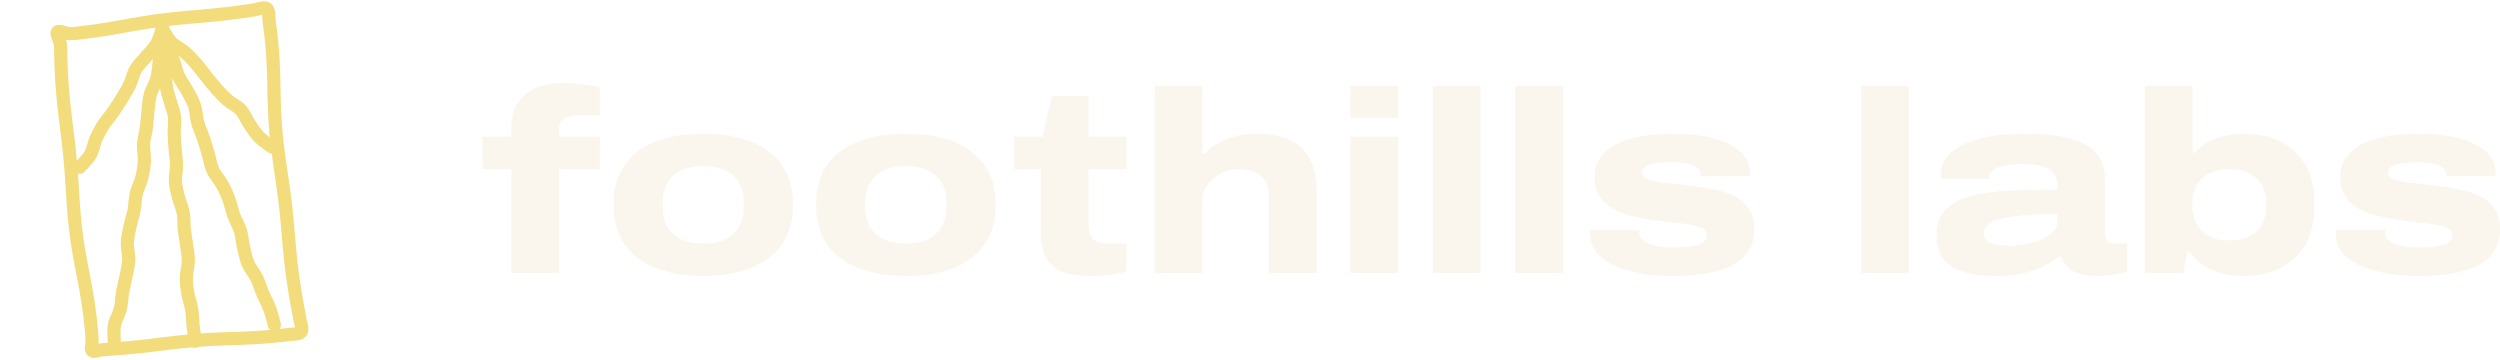
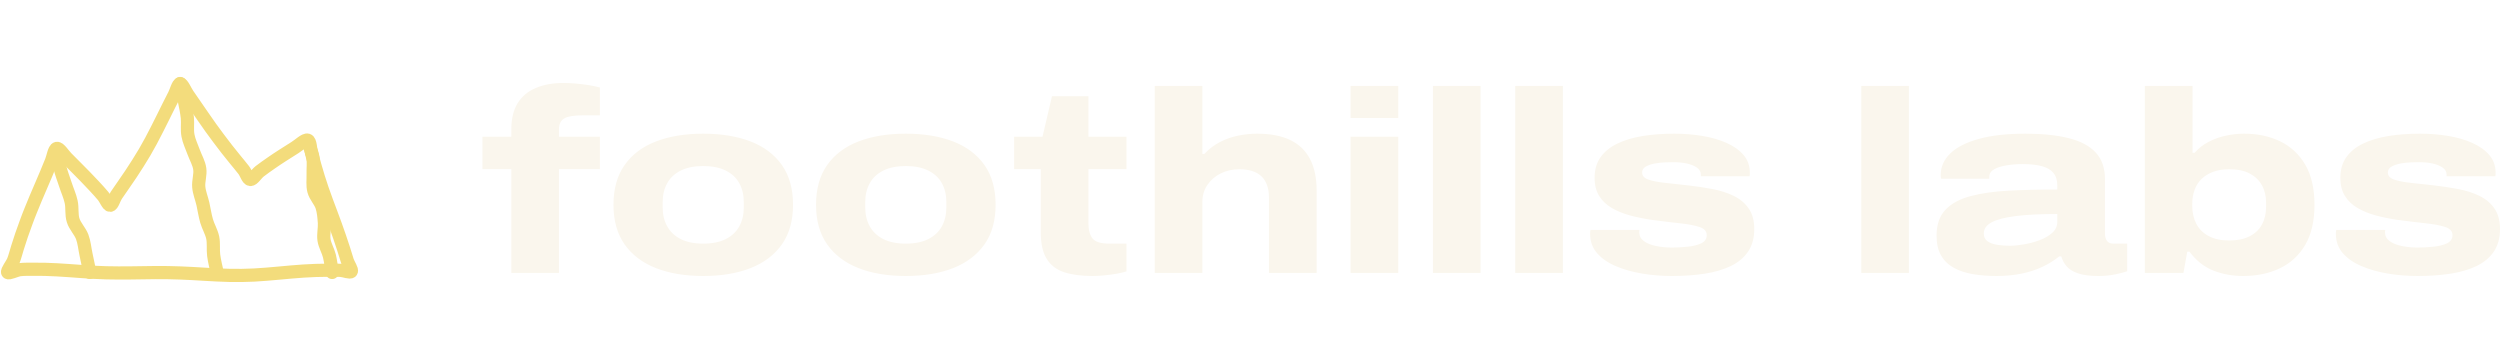
<svg xmlns="http://www.w3.org/2000/svg" viewBox="0 0 445.66 64" width="445.66" height="64" role="img" aria-label="Foothills Labs">
  <g transform="translate(0 0)">
    <g fill="none" stroke="#F3DC7C" stroke-width="2.35" stroke-linecap="round" stroke-linejoin="round">
-       <path d="M 10.23 5.69 C 10.52 5.38 11.73 5.98 12.47 6 C 13.21 6.02 13.93 5.88 14.66 5.8 C 15.38 5.72 16.11 5.63 16.84 5.53 C 17.56 5.43 18.28 5.32 19.01 5.2 C 19.73 5.08 20.45 4.95 21.18 4.83 C 21.9 4.7 22.62 4.57 23.34 4.44 C 24.06 4.32 24.79 4.19 25.51 4.07 C 26.23 3.96 26.96 3.85 27.68 3.74 C 28.41 3.64 29.13 3.55 29.86 3.46 C 30.59 3.38 31.32 3.3 32.04 3.23 C 32.77 3.16 33.5 3.09 34.23 3.03 C 34.96 2.96 35.69 2.9 36.42 2.84 C 37.15 2.77 37.87 2.7 38.6 2.63 C 39.33 2.55 40.06 2.47 40.78 2.39 C 41.51 2.3 42.24 2.21 42.96 2.11 C 43.69 2.01 44.37 1.89 45.14 1.79 C 45.9 1.69 47.08 1.18 47.55 1.53 C 48.03 1.89 47.87 3.18 47.99 3.94 C 48.11 4.71 48.19 5.4 48.28 6.13 C 48.36 6.86 48.44 7.6 48.5 8.33 C 48.57 9.06 48.62 9.8 48.66 10.53 C 48.71 11.27 48.74 12.01 48.76 12.74 C 48.79 13.48 48.8 14.22 48.82 14.96 C 48.84 15.69 48.85 16.43 48.86 17.17 C 48.88 17.91 48.9 18.65 48.93 19.38 C 48.96 20.12 48.99 20.86 49.04 21.59 C 49.08 22.33 49.14 23.06 49.21 23.8 C 49.27 24.53 49.35 25.26 49.44 25.99 C 49.53 26.72 49.63 27.45 49.73 28.18 C 49.83 28.91 49.94 29.64 50.04 30.37 C 50.15 31.1 50.26 31.83 50.36 32.56 C 50.47 33.28 50.57 34.01 50.66 34.74 C 50.76 35.47 50.85 36.2 50.93 36.94 C 51.01 37.67 51.08 38.4 51.15 39.13 C 51.22 39.87 51.29 40.6 51.35 41.33 C 51.42 42.06 51.47 42.8 51.54 43.53 C 51.61 44.27 51.67 45 51.75 45.73 C 51.82 46.46 51.9 47.19 51.99 47.92 C 52.08 48.66 52.18 49.39 52.29 50.11 C 52.39 50.84 52.51 51.57 52.63 52.3 C 52.75 53.03 52.89 53.75 53.01 54.48 C 53.14 55.2 53.3 55.88 53.41 56.66 C 53.52 57.44 54.05 58.66 53.69 59.16 C 53.32 59.66 51.99 59.53 51.22 59.65 C 50.44 59.78 49.77 59.84 49.04 59.91 C 48.31 59.99 47.58 60.05 46.85 60.1 C 46.12 60.16 45.39 60.19 44.66 60.23 C 43.93 60.27 43.19 60.29 42.46 60.32 C 41.73 60.34 40.99 60.36 40.26 60.39 C 39.53 60.42 38.79 60.44 38.06 60.48 C 37.33 60.52 36.6 60.56 35.87 60.61 C 35.14 60.66 34.41 60.72 33.68 60.79 C 32.95 60.85 32.22 60.93 31.5 61.01 C 30.77 61.09 30.04 61.18 29.32 61.27 C 28.59 61.36 27.86 61.45 27.14 61.54 C 26.41 61.62 25.68 61.71 24.96 61.79 C 24.23 61.86 23.5 61.94 22.77 62.01 C 22.04 62.07 21.31 62.13 20.58 62.18 C 19.85 62.24 19.08 62.27 18.39 62.33 C 17.7 62.38 16.77 62.82 16.44 62.53 C 16.11 62.23 16.45 61.24 16.42 60.54 C 16.39 59.85 16.31 59.08 16.24 58.34 C 16.17 57.61 16.1 56.88 16.01 56.15 C 15.92 55.42 15.82 54.69 15.71 53.96 C 15.6 53.23 15.47 52.5 15.34 51.78 C 15.22 51.05 15.08 50.33 14.94 49.6 C 14.8 48.87 14.66 48.15 14.52 47.42 C 14.39 46.7 14.25 45.97 14.12 45.24 C 14 44.52 13.88 43.79 13.77 43.06 C 13.66 42.33 13.57 41.6 13.48 40.87 C 13.39 40.14 13.32 39.41 13.25 38.68 C 13.19 37.94 13.13 37.21 13.08 36.47 C 13.02 35.74 12.98 35 12.93 34.27 C 12.88 33.53 12.84 32.8 12.79 32.06 C 12.74 31.33 12.69 30.59 12.63 29.86 C 12.57 29.13 12.5 28.39 12.43 27.66 C 12.36 26.93 12.28 26.2 12.2 25.47 C 12.11 24.73 12.02 24 11.93 23.27 C 11.84 22.54 11.75 21.81 11.66 21.08 C 11.57 20.35 11.48 19.62 11.4 18.89 C 11.33 18.16 11.25 17.42 11.19 16.69 C 11.12 15.96 11.07 15.22 11.02 14.49 C 10.97 13.75 10.94 13.02 10.91 12.28 C 10.87 11.54 10.85 10.81 10.83 10.07 C 10.8 9.33 10.86 8.59 10.76 7.85 C 10.66 7.13 9.95 6 10.23 5.69 Z" />
-       <path d="M 28.79 3.74 C 28.82 4.22 28.95 5.65 29.01 6.6 C 29.06 7.56 29.03 8.52 29.12 9.48 C 29.2 10.43 29.45 11.37 29.54 12.32 C 29.62 13.27 29.48 14.25 29.61 15.2 C 29.74 16.15 30.07 17.07 30.32 18.01 C 30.57 18.95 30.99 19.86 31.11 20.81 C 31.24 21.76 31.03 22.75 31.05 23.71 C 31.07 24.67 31.15 25.62 31.22 26.57 C 31.29 27.53 31.46 28.47 31.47 29.44 C 31.48 30.4 31.21 31.39 31.27 32.34 C 31.33 33.3 31.59 34.23 31.82 35.17 C 32.05 36.11 32.5 37.02 32.67 37.97 C 32.85 38.91 32.75 39.88 32.85 40.83 C 32.95 41.79 33.14 42.73 33.26 43.68 C 33.38 44.63 33.58 45.57 33.57 46.53 C 33.56 47.49 33.22 48.49 33.21 49.46 C 33.19 50.42 33.32 51.37 33.48 52.31 C 33.65 53.26 34.02 54.18 34.17 55.13 C 34.33 56.07 34.31 57.04 34.41 57.99 C 34.52 58.94 34.73 60.36 34.79 60.83" />
-       <path d="M 28.94 5.17 C 28.76 5.62 28.37 7.06 27.89 7.88 C 27.4 8.71 26.66 9.38 26.04 10.12 C 25.42 10.87 24.68 11.54 24.19 12.36 C 23.71 13.19 23.55 14.21 23.13 15.07 C 22.72 15.94 22.2 16.75 21.71 17.57 C 21.21 18.39 20.7 19.19 20.15 19.98 C 19.6 20.77 18.93 21.48 18.42 22.29 C 17.9 23.1 17.46 23.94 17.07 24.83 C 16.69 25.71 16.58 26.76 16.1 27.59 C 15.63 28.42 14.52 29.44 14.21 29.81" />
-       <path d="M 28.94 5.17 C 29.21 5.57 29.89 6.89 30.56 7.58 C 31.23 8.27 32.21 8.66 32.94 9.29 C 33.67 9.92 34.31 10.63 34.94 11.34 C 35.57 12.06 36.13 12.85 36.74 13.59 C 37.34 14.34 37.92 15.1 38.56 15.81 C 39.2 16.53 39.86 17.23 40.58 17.86 C 41.31 18.49 42.28 18.89 42.93 19.6 C 43.57 20.31 43.91 21.29 44.46 22.1 C 45 22.9 45.51 23.73 46.18 24.41 C 46.85 25.1 48.08 25.91 48.47 26.2" />
-       <path d="M 28.94 5.17 C 28.87 5.66 28.65 7.13 28.56 8.11 C 28.46 9.1 28.47 10.1 28.37 11.09 C 28.27 12.07 28.21 13.06 27.95 14.02 C 27.69 14.99 27.06 15.89 26.8 16.85 C 26.54 17.81 26.5 18.81 26.38 19.79 C 26.27 20.77 26.23 21.77 26.1 22.75 C 25.97 23.73 25.65 24.68 25.59 25.67 C 25.53 26.67 25.79 27.71 25.74 28.7 C 25.69 29.69 25.53 30.67 25.29 31.63 C 25.05 32.6 24.53 33.52 24.3 34.49 C 24.07 35.45 24.09 36.45 23.91 37.43 C 23.72 38.4 23.39 39.35 23.19 40.32 C 22.99 41.29 22.74 42.25 22.7 43.25 C 22.66 44.24 22.99 45.3 22.95 46.29 C 22.91 47.28 22.65 48.25 22.47 49.22 C 22.28 50.19 22.02 51.15 21.85 52.13 C 21.68 53.1 21.69 54.1 21.45 55.07 C 21.21 56.03 20.59 56.94 20.41 57.91 C 20.22 58.88 20.37 60.41 20.36 60.91" />
-       <path d="M 28.94 5.17 C 29.06 5.65 29.33 7.13 29.66 8.07 C 29.99 9 30.55 9.85 30.91 10.77 C 31.27 11.69 31.42 12.69 31.83 13.59 C 32.24 14.5 32.9 15.31 33.37 16.18 C 33.85 17.06 34.37 17.92 34.68 18.86 C 34.99 19.8 34.97 20.87 35.23 21.83 C 35.49 22.79 35.94 23.67 36.25 24.61 C 36.57 25.55 36.85 26.51 37.13 27.46 C 37.41 28.41 37.53 29.42 37.94 30.32 C 38.35 31.23 39.12 31.99 39.6 32.87 C 40.08 33.74 40.48 34.65 40.83 35.58 C 41.17 36.5 41.34 37.5 41.68 38.43 C 42.02 39.36 42.57 40.21 42.86 41.15 C 43.15 42.1 43.2 43.14 43.42 44.12 C 43.65 45.09 43.83 46.08 44.22 46.99 C 44.61 47.9 45.33 48.68 45.77 49.57 C 46.21 50.47 46.47 51.43 46.85 52.34 C 47.24 53.25 47.74 54.12 48.08 55.05 C 48.43 55.98 48.77 57.43 48.91 57.91" />
+       <path d="M 1.37 48.57 C 1.17 48.3 2.11 47.17 2.4 46.44 C 2.69 45.7 2.87 44.92 3.11 44.17 C 3.35 43.42 3.59 42.66 3.84 41.92 C 4.1 41.17 4.36 40.43 4.64 39.69 C 4.91 38.95 5.19 38.21 5.49 37.48 C 5.78 36.75 6.09 36.02 6.39 35.29 C 6.7 34.57 7.01 33.84 7.32 33.12 C 7.63 32.39 7.94 31.67 8.25 30.94 C 8.55 30.21 8.83 29.5 9.15 28.75 C 9.46 28 9.66 26.55 10.12 26.45 C 10.58 26.35 11.33 27.6 11.9 28.16 C 12.47 28.72 13 29.26 13.55 29.82 C 14.1 30.37 14.65 30.92 15.19 31.48 C 15.73 32.03 16.27 32.59 16.79 33.16 C 17.32 33.74 17.88 34.33 18.35 34.9 C 18.83 35.47 19.25 36.62 19.64 36.6 C 20.04 36.59 20.33 35.43 20.73 34.82 C 21.13 34.21 21.6 33.55 22.04 32.92 C 22.47 32.29 22.91 31.66 23.34 31.02 C 23.76 30.38 24.18 29.74 24.59 29.09 C 25 28.45 25.4 27.79 25.79 27.13 C 26.17 26.47 26.55 25.8 26.91 25.13 C 27.27 24.46 27.63 23.78 27.97 23.09 C 28.32 22.41 28.66 21.72 29 21.04 C 29.34 20.35 29.68 19.66 30.02 18.98 C 30.36 18.29 30.71 17.61 31.06 16.93 C 31.41 16.26 31.72 14.94 32.12 14.92 C 32.52 14.91 33.03 16.21 33.48 16.86 C 33.94 17.51 34.39 18.17 34.84 18.83 C 35.3 19.48 35.74 20.14 36.2 20.8 C 36.65 21.45 37.11 22.11 37.57 22.76 C 38.04 23.4 38.51 24.05 38.99 24.69 C 39.46 25.32 39.95 25.96 40.44 26.59 C 40.94 27.22 41.44 27.84 41.94 28.46 C 42.44 29.08 43 29.73 43.45 30.32 C 43.9 30.91 44.16 31.96 44.63 32 C 45.1 32.04 45.67 31.03 46.29 30.54 C 46.91 30.06 47.64 29.55 48.33 29.07 C 49.02 28.59 49.72 28.12 50.43 27.67 C 51.13 27.21 51.82 26.77 52.56 26.32 C 53.3 25.87 54.36 24.82 54.85 24.98 C 55.35 25.14 55.32 26.53 55.53 27.28 C 55.74 28.02 55.91 28.73 56.12 29.46 C 56.32 30.18 56.53 30.9 56.76 31.62 C 56.98 32.33 57.22 33.05 57.46 33.76 C 57.71 34.47 57.96 35.17 58.22 35.88 C 58.48 36.58 58.75 37.29 59.01 37.99 C 59.27 38.69 59.53 39.4 59.79 40.1 C 60.04 40.81 60.3 41.52 60.54 42.23 C 60.78 42.94 61.02 43.65 61.25 44.36 C 61.48 45.08 61.7 45.84 61.92 46.51 C 62.15 47.19 62.83 48.12 62.62 48.4 C 62.41 48.68 61.36 48.23 60.67 48.19 C 59.98 48.16 59.21 48.16 58.48 48.17 C 57.74 48.17 57.01 48.18 56.28 48.21 C 55.55 48.23 54.81 48.27 54.08 48.32 C 53.35 48.36 52.62 48.43 51.89 48.49 C 51.15 48.55 50.42 48.62 49.69 48.69 C 48.96 48.75 48.23 48.82 47.49 48.88 C 46.76 48.94 46.03 48.99 45.3 49.03 C 44.56 49.06 43.83 49.09 43.1 49.1 C 42.37 49.11 41.64 49.1 40.9 49.09 C 40.17 49.07 39.44 49.04 38.71 49.01 C 37.98 48.98 37.24 48.93 36.51 48.89 C 35.78 48.85 35.05 48.8 34.31 48.76 C 33.58 48.72 32.85 48.68 32.12 48.66 C 31.39 48.63 30.65 48.61 29.92 48.6 C 29.19 48.59 28.46 48.59 27.73 48.59 C 26.99 48.6 26.26 48.61 25.53 48.62 C 24.8 48.63 24.06 48.65 23.33 48.65 C 22.6 48.66 21.87 48.67 21.14 48.66 C 20.4 48.66 19.67 48.65 18.94 48.63 C 18.21 48.61 17.48 48.57 16.74 48.54 C 16.01 48.5 15.28 48.45 14.55 48.4 C 13.81 48.35 13.08 48.29 12.35 48.24 C 11.62 48.19 10.89 48.14 10.15 48.1 C 9.42 48.06 8.69 48.03 7.96 48.01 C 7.23 48 6.49 47.99 5.76 48 C 5.03 48.01 4.3 47.98 3.56 48.07 C 2.83 48.17 1.56 48.84 1.37 48.57 Z" />
+       <path d="M 10.15 26.61 C 10.24 27.14 10.43 28.77 10.68 29.83 C 10.93 30.88 11.33 31.89 11.67 32.93 C 12 33.96 12.47 34.95 12.69 36.01 C 12.92 37.07 12.71 38.25 13.04 39.28 C 13.36 40.32 14.26 41.19 14.65 42.21 C 15.03 43.23 15.11 44.33 15.34 45.39 C 15.56 46.45 15.9 48.04 16.01 48.57" />
+       <path d="M 32.12 14.89 C 32.24 15.4 32.65 16.91 32.86 17.93 C 33.07 18.94 33.29 19.96 33.4 21 C 33.5 22.04 33.31 23.13 33.51 24.16 C 33.69 25.18 34.18 26.14 34.53 27.13 C 34.89 28.12 35.47 29.07 35.61 30.1 C 35.76 31.13 35.34 32.28 35.43 33.32 C 35.52 34.36 35.94 35.34 36.17 36.35 C 36.4 37.37 36.54 38.4 36.83 39.4 C 37.12 40.4 37.71 41.35 37.92 42.37 C 38.13 43.39 37.96 44.48 38.09 45.51 C 38.22 46.55 38.6 48.06 38.71 48.57" />
+       <path d="M 54.81 25.14 C 54.97 25.62 55.6 27.02 55.77 27.99 C 55.94 28.97 55.79 30.01 55.82 31.02 C 55.85 32.02 55.69 33.06 55.95 34.02 C 56.2 34.99 57.06 35.84 57.38 36.79 C 57.69 37.74 57.76 38.74 57.83 39.73 C 57.89 40.73 57.61 41.8 57.76 42.78 C 57.91 43.76 58.48 44.67 58.72 45.63 C 58.96 46.6 59.13 48.08 59.21 48.57" />
    </g>
  </g>
  <g fill="#FAF6ED" transform="translate(85.51 48.65)">
    <path d="M5.64 0V-18.5H0.49V-24.27H5.64V-25.58Q5.64 -28.43 6.77 -30.26Q7.91 -32.09 10.01 -32.97Q12.11 -33.86 14.93 -33.86Q15.92 -33.86 17.1 -33.76Q18.28 -33.65 19.41 -33.48Q20.54 -33.3 21.43 -33.05V-28.09H18.4Q15.98 -28.09 15.06 -27.53Q14.13 -26.97 14.13 -25.57V-24.27H21.43V-18.5H14.13V0Z M39.85 0.55Q35.01 0.55 31.41 -0.86Q27.81 -2.28 25.83 -5.09Q23.85 -7.91 23.85 -12.14Q23.85 -16.4 25.83 -19.22Q27.81 -22.04 31.41 -23.43Q35.01 -24.82 39.85 -24.82Q44.7 -24.82 48.3 -23.43Q51.89 -22.04 53.88 -19.22Q55.86 -16.4 55.86 -12.14Q55.86 -7.91 53.88 -5.09Q51.89 -2.28 48.3 -0.86Q44.7 0.55 39.85 0.55ZM39.85 -5.22Q42.25 -5.22 43.87 -6.03Q45.48 -6.85 46.28 -8.3Q47.08 -9.76 47.08 -11.68V-12.6Q47.08 -14.55 46.28 -15.99Q45.48 -17.44 43.87 -18.24Q42.25 -19.05 39.85 -19.05Q37.45 -19.05 35.84 -18.24Q34.23 -17.44 33.43 -15.99Q32.62 -14.55 32.62 -12.6V-11.68Q32.62 -9.76 33.43 -8.3Q34.23 -6.85 35.84 -6.03Q37.45 -5.22 39.85 -5.22Z M75.96 0.55Q71.12 0.55 67.52 -0.86Q63.92 -2.28 61.94 -5.09Q59.96 -7.91 59.96 -12.14Q59.96 -16.4 61.94 -19.22Q63.92 -22.04 67.52 -23.43Q71.12 -24.82 75.96 -24.82Q80.81 -24.82 84.41 -23.43Q88 -22.04 89.99 -19.22Q91.97 -16.4 91.97 -12.14Q91.97 -7.91 89.99 -5.09Q88 -2.28 84.41 -0.86Q80.81 0.55 75.96 0.55ZM75.96 -5.22Q78.36 -5.22 79.98 -6.03Q81.59 -6.85 82.39 -8.3Q83.19 -9.76 83.19 -11.68V-12.6Q83.19 -14.55 82.39 -15.99Q81.59 -17.44 79.98 -18.24Q78.36 -19.05 75.96 -19.05Q73.56 -19.05 71.95 -18.24Q70.34 -17.44 69.54 -15.99Q68.73 -14.55 68.73 -12.6V-11.68Q68.73 -9.76 69.54 -8.3Q70.34 -6.85 71.95 -6.03Q73.56 -5.22 75.96 -5.22Z M109.24 0.55Q106.22 0.55 104.17 -0.13Q102.11 -0.82 101.07 -2.52Q100.02 -4.22 100.02 -7.26V-18.5H95.27V-24.27H100.33L102.02 -31.5H108.52V-24.27H115.3V-18.5H108.52V-8.82Q108.52 -7.07 109.25 -6.14Q109.98 -5.22 112.27 -5.22H115.3V-0.28Q114.65 -0.05 113.53 0.15Q112.4 0.34 111.24 0.45Q110.07 0.55 109.24 0.55Z M120.34 0V-33.33H128.83V-21.21H129.18Q130.44 -22.55 131.98 -23.34Q133.51 -24.13 135.21 -24.47Q136.91 -24.82 138.59 -24.82Q142.12 -24.82 144.47 -23.7Q146.82 -22.58 148.01 -20.32Q149.2 -18.05 149.2 -14.65V0H140.7V-13.47Q140.7 -14.71 140.35 -15.66Q140 -16.62 139.34 -17.24Q138.67 -17.86 137.69 -18.17Q136.71 -18.48 135.43 -18.48Q133.61 -18.48 132.11 -17.74Q130.62 -17 129.73 -15.69Q128.83 -14.38 128.83 -12.66V0Z M155.25 -27.62V-33.33H163.75V-27.62ZM155.25 0V-24.27H163.75V0Z M169.93 0V-33.33H178.42V0Z M184.6 0V-33.33H193.1V0Z M212.53 0.55Q209.81 0.55 207.21 0.12Q204.61 -0.32 202.53 -1.21Q200.44 -2.09 199.19 -3.52Q197.95 -4.95 197.95 -6.96Q197.95 -7.14 197.96 -7.31Q197.97 -7.48 198.02 -7.66H206.75Q206.73 -7.54 206.72 -7.42Q206.71 -7.29 206.71 -7.2Q206.73 -6.25 207.55 -5.66Q208.36 -5.07 209.69 -4.8Q211.01 -4.52 212.55 -4.52Q213.87 -4.52 215.32 -4.67Q216.76 -4.81 217.75 -5.27Q218.74 -5.74 218.74 -6.74Q218.74 -7.76 217.43 -8.19Q216.13 -8.62 213.92 -8.85Q211.72 -9.09 208.98 -9.45Q206.92 -9.75 205.08 -10.24Q203.25 -10.74 201.82 -11.57Q200.39 -12.4 199.57 -13.71Q198.75 -15.03 198.75 -16.94Q198.75 -19.15 199.83 -20.65Q200.91 -22.15 202.84 -23.07Q204.77 -23.99 207.35 -24.41Q209.93 -24.82 212.92 -24.82Q215.54 -24.82 217.96 -24.42Q220.38 -24.02 222.28 -23.17Q224.19 -22.32 225.31 -21.01Q226.42 -19.7 226.42 -17.89Q226.42 -17.73 226.42 -17.55Q226.42 -17.36 226.38 -17.23H217.69V-17.51Q217.69 -18.3 216.98 -18.78Q216.26 -19.27 215.16 -19.51Q214.06 -19.74 212.83 -19.74Q212.35 -19.74 211.42 -19.71Q210.49 -19.68 209.52 -19.51Q208.56 -19.34 207.89 -18.96Q207.22 -18.59 207.22 -17.89Q207.22 -17.02 208.36 -16.63Q209.49 -16.24 211.34 -16.05Q213.19 -15.86 215.36 -15.61Q217.58 -15.36 219.71 -14.96Q221.84 -14.56 223.53 -13.74Q225.22 -12.92 226.21 -11.5Q227.21 -10.08 227.21 -7.8Q227.21 -5.42 226.11 -3.8Q225.02 -2.19 223.04 -1.23Q221.07 -0.28 218.38 0.14Q215.7 0.55 212.53 0.55Z M246.29 0V-33.33H254.78V0Z M270.39 0.55Q268.13 0.55 266.18 0.22Q264.23 -0.11 262.77 -0.92Q261.32 -1.72 260.51 -3.12Q259.71 -4.51 259.71 -6.65Q259.71 -9.57 261.28 -11.24Q262.85 -12.91 265.74 -13.68Q268.64 -14.46 272.57 -14.66Q276.5 -14.87 281.23 -14.87V-15.61Q281.23 -17 280.53 -17.83Q279.84 -18.67 278.47 -19.03Q277.11 -19.4 275.06 -19.4Q273.59 -19.4 272.23 -19.18Q270.86 -18.97 269.99 -18.48Q269.11 -17.99 269.11 -17.14V-16.79H260.52Q260.47 -16.97 260.46 -17.12Q260.45 -17.26 260.45 -17.47Q260.45 -19.63 262.15 -21.29Q263.85 -22.95 267.21 -23.88Q270.57 -24.82 275.52 -24.82Q280.09 -24.82 283.27 -24.02Q286.44 -23.23 288.08 -21.46Q289.73 -19.69 289.73 -16.71V-7.01Q289.73 -6.21 290.08 -5.72Q290.44 -5.22 291.24 -5.22H293.69V-0.3Q293.03 -0.05 291.61 0.25Q290.19 0.55 288.57 0.55Q286.29 0.55 284.93 0.08Q283.56 -0.39 282.89 -1.18Q282.22 -1.98 281.94 -2.94H281.57Q280.26 -1.87 278.55 -1.07Q276.85 -0.27 274.8 0.14Q272.76 0.55 270.39 0.55ZM272.78 -4.84Q273.82 -4.84 275.24 -5.08Q276.66 -5.31 278.04 -5.82Q279.42 -6.33 280.32 -7.14Q281.23 -7.94 281.23 -9.11V-10.5Q276.7 -10.5 273.8 -10.13Q270.89 -9.76 269.51 -9.01Q268.13 -8.26 268.13 -7.04Q268.13 -6.1 268.81 -5.63Q269.49 -5.16 270.57 -5Q271.64 -4.84 272.78 -4.84Z M314.34 0.55Q311.54 0.55 309.07 -0.41Q306.59 -1.38 304.79 -3.79H304.4L303.72 0H296.84V-33.33H305.34V-21.41H305.71Q306.75 -22.61 308.2 -23.36Q309.65 -24.12 311.3 -24.47Q312.94 -24.82 314.53 -24.82Q318.14 -24.82 320.97 -23.45Q323.8 -22.08 325.44 -19.28Q327.08 -16.47 327.08 -12.12Q327.08 -7.82 325.43 -5Q323.77 -2.18 320.9 -0.82Q318.03 0.55 314.34 0.55ZM311.88 -5.78Q314.05 -5.78 315.51 -6.53Q316.98 -7.27 317.71 -8.62Q318.45 -9.97 318.45 -11.75V-12.52Q318.45 -14.3 317.71 -15.62Q316.98 -16.95 315.53 -17.72Q314.09 -18.48 311.92 -18.48Q310.27 -18.48 309.04 -18.03Q307.8 -17.57 306.96 -16.76Q306.12 -15.95 305.71 -14.81Q305.29 -13.68 305.29 -12.28V-11.96Q305.29 -10.14 306.02 -8.74Q306.76 -7.34 308.23 -6.56Q309.71 -5.78 311.88 -5.78Z M345.47 0.55Q342.75 0.55 340.15 0.12Q337.55 -0.32 335.47 -1.21Q333.38 -2.09 332.13 -3.52Q330.89 -4.95 330.89 -6.96Q330.89 -7.14 330.9 -7.31Q330.91 -7.48 330.96 -7.66H339.69Q339.67 -7.54 339.66 -7.42Q339.65 -7.29 339.65 -7.2Q339.67 -6.25 340.49 -5.66Q341.3 -5.07 342.63 -4.8Q343.95 -4.52 345.49 -4.52Q346.81 -4.52 348.26 -4.67Q349.7 -4.81 350.69 -5.27Q351.68 -5.74 351.68 -6.74Q351.68 -7.76 350.37 -8.19Q349.07 -8.62 346.86 -8.85Q344.66 -9.09 341.92 -9.45Q339.86 -9.75 338.02 -10.24Q336.19 -10.74 334.76 -11.57Q333.33 -12.4 332.51 -13.71Q331.69 -15.03 331.69 -16.94Q331.69 -19.15 332.77 -20.65Q333.85 -22.15 335.78 -23.07Q337.71 -23.99 340.29 -24.41Q342.87 -24.82 345.86 -24.82Q348.48 -24.82 350.9 -24.42Q353.32 -24.02 355.22 -23.17Q357.13 -22.32 358.25 -21.01Q359.36 -19.7 359.36 -17.89Q359.36 -17.73 359.36 -17.55Q359.36 -17.36 359.32 -17.23H350.63V-17.51Q350.63 -18.3 349.92 -18.78Q349.2 -19.27 348.1 -19.51Q347 -19.74 345.77 -19.74Q345.29 -19.74 344.36 -19.71Q343.43 -19.68 342.46 -19.51Q341.5 -19.34 340.83 -18.96Q340.16 -18.59 340.16 -17.89Q340.16 -17.02 341.3 -16.63Q342.43 -16.24 344.28 -16.05Q346.13 -15.86 348.3 -15.61Q350.52 -15.36 352.65 -14.96Q354.78 -14.56 356.47 -13.74Q358.16 -12.92 359.15 -11.5Q360.15 -10.08 360.15 -7.8Q360.15 -5.42 359.05 -3.8Q357.96 -2.19 355.98 -1.23Q354.01 -0.28 351.32 0.14Q348.64 0.55 345.47 0.55Z" />
  </g>
</svg>
